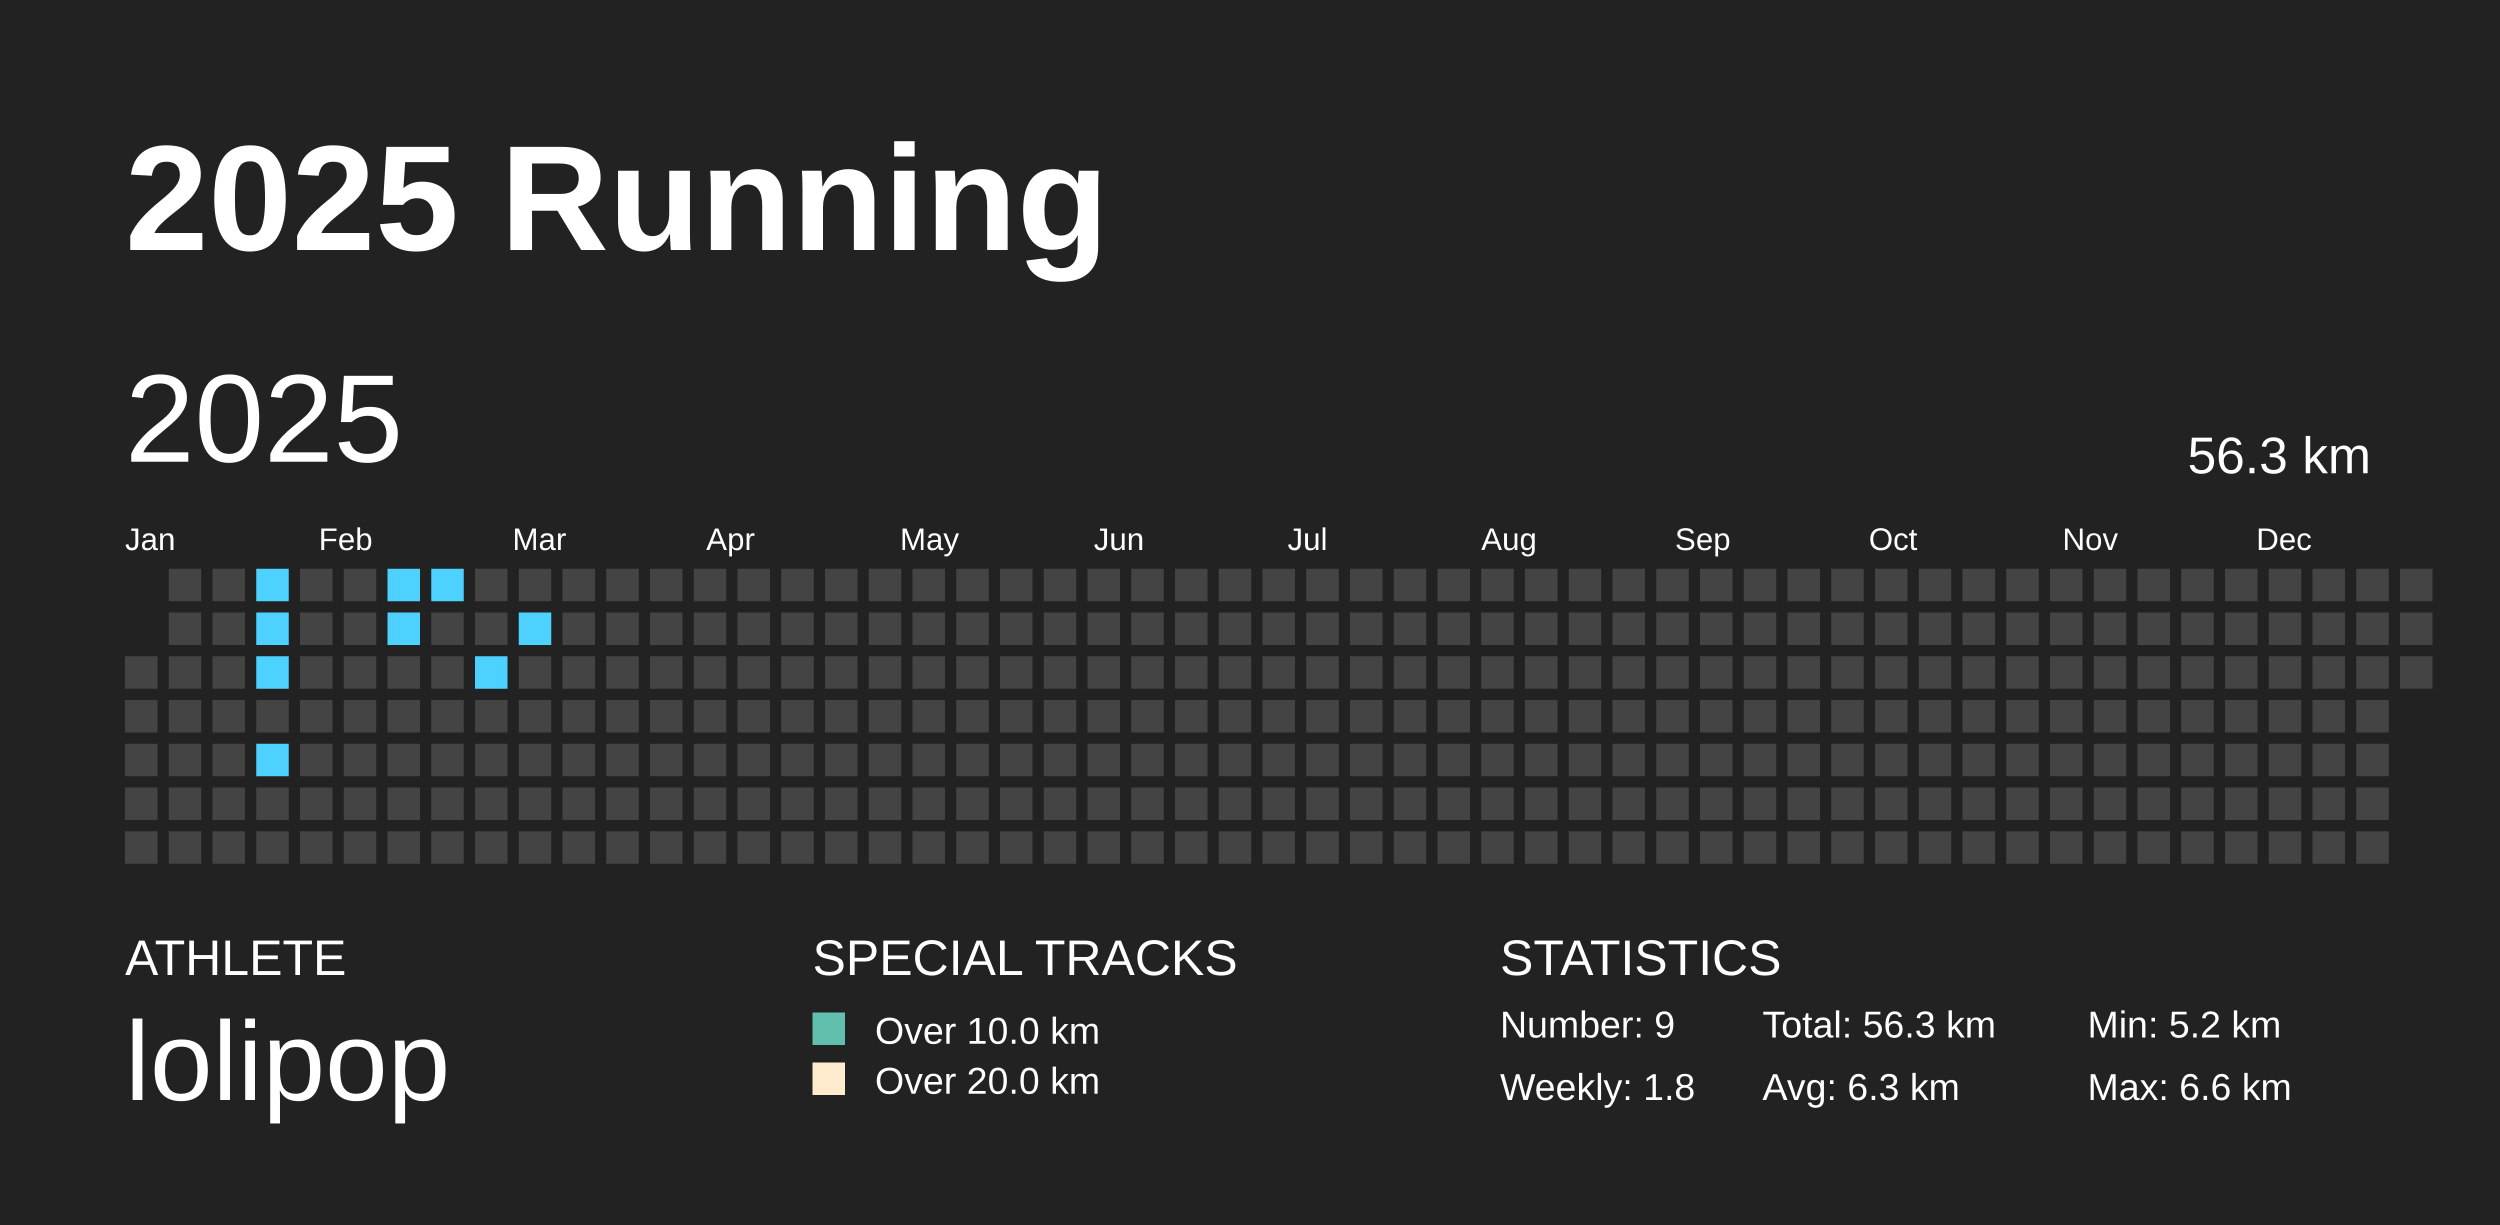
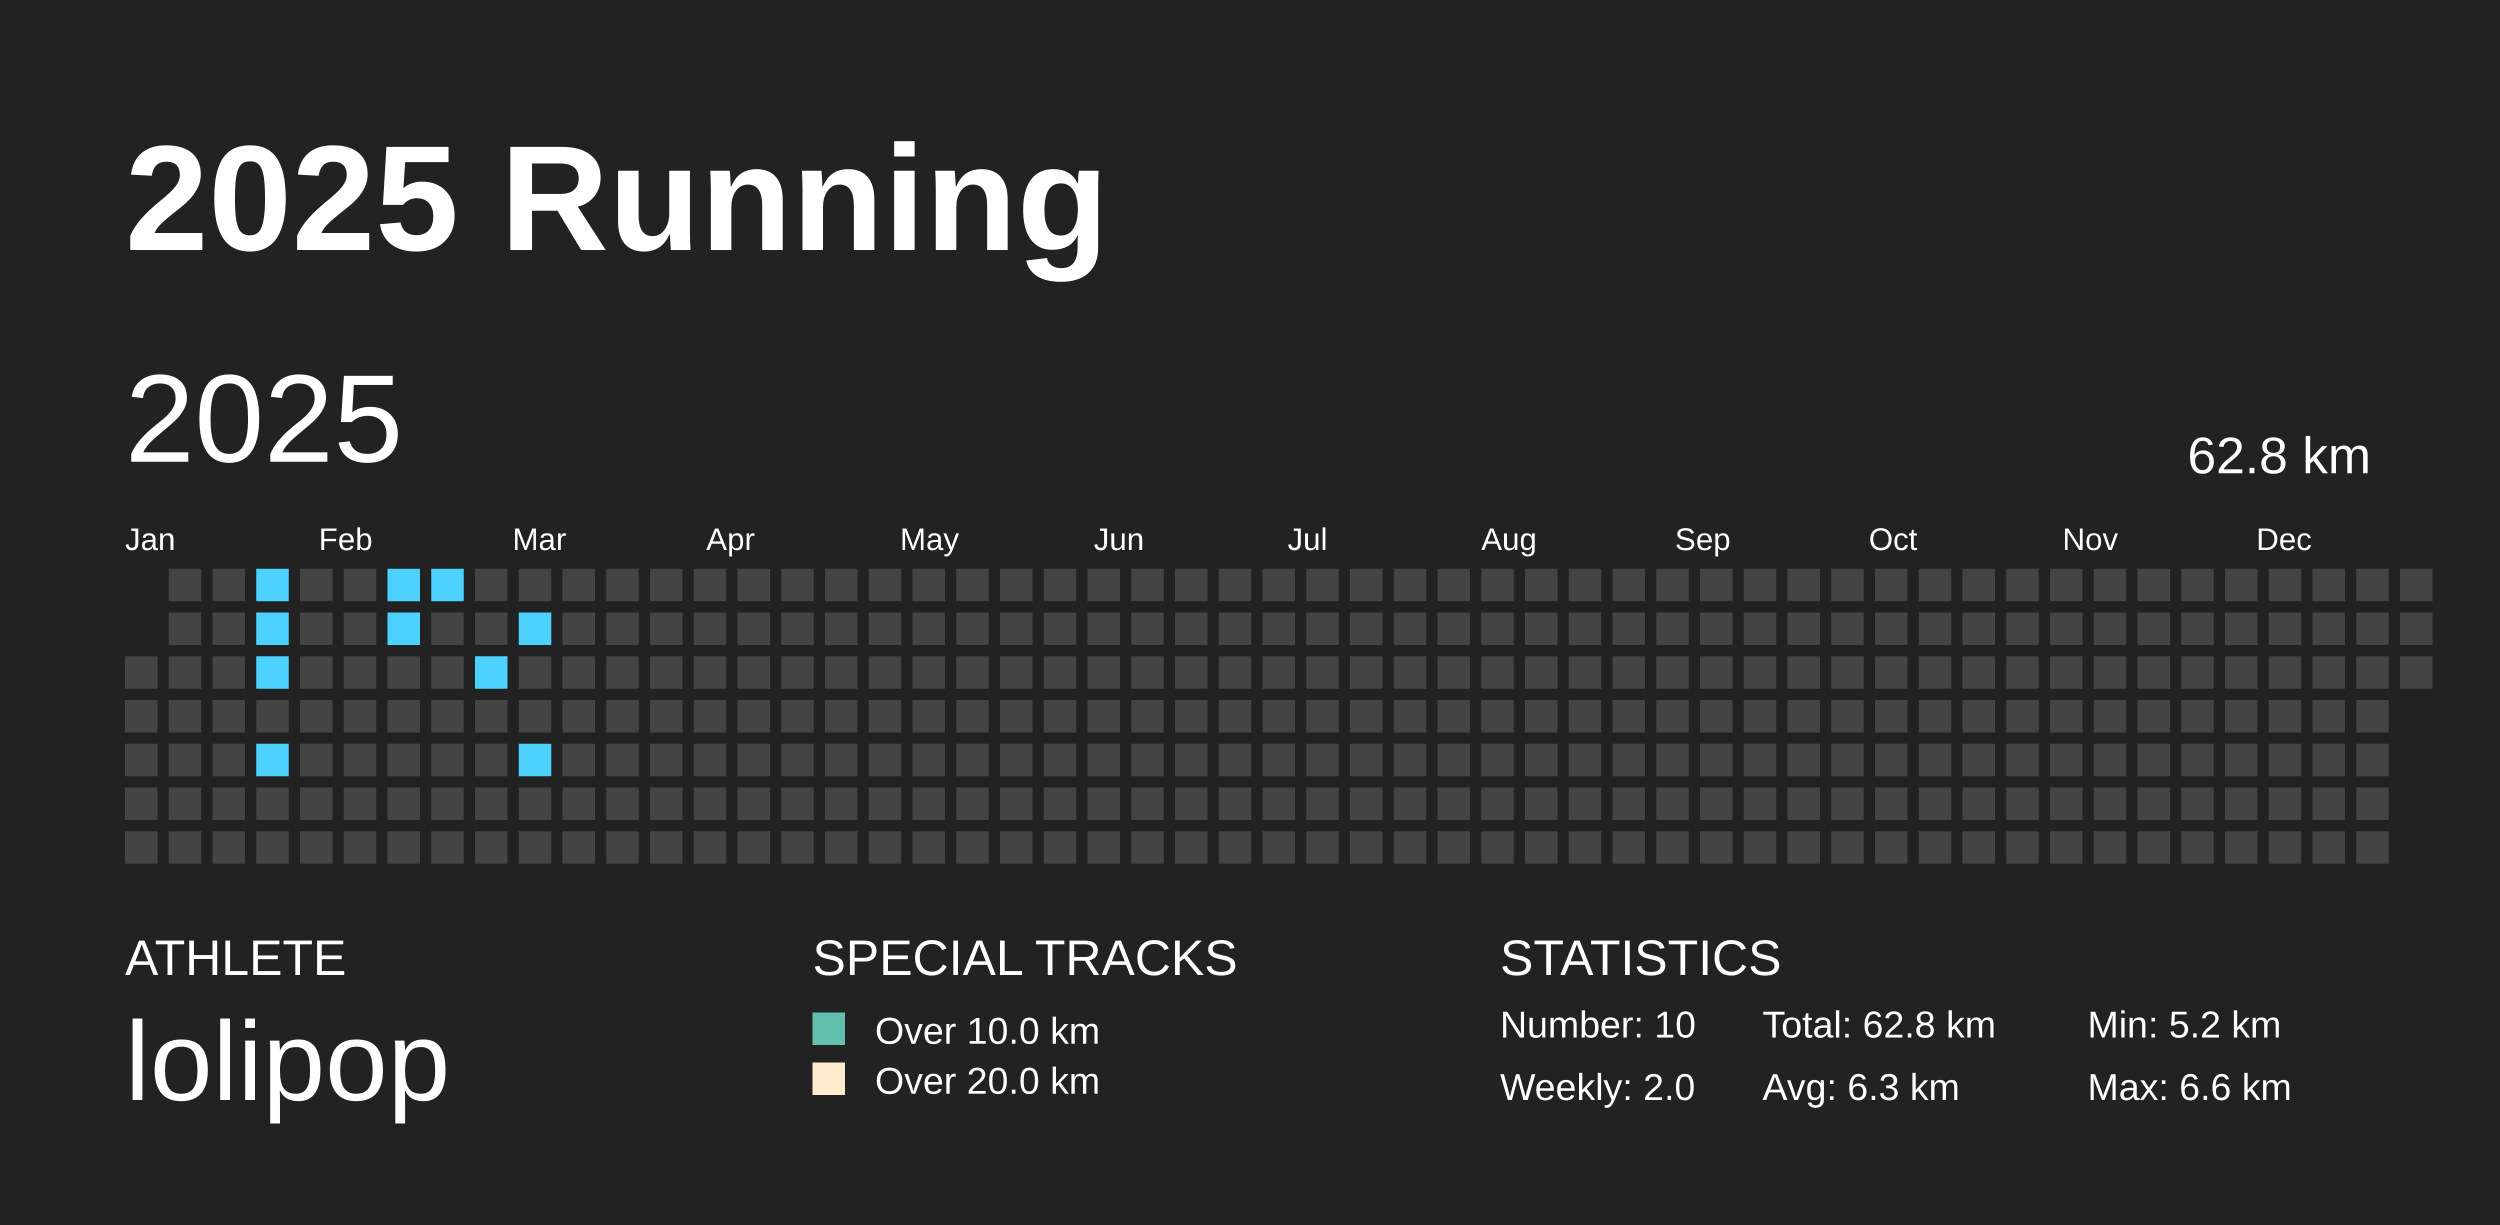
<svg xmlns="http://www.w3.org/2000/svg" baseProfile="full" height="98mm" version="1.1" viewBox="0,0,200,98" width="200mm">
  <defs />
  <rect fill="#222222" height="98" width="200" x="0" y="0" />
  <text fill="#FFFFFF" style="font-size:12px; font-family:Arial; font-weight:bold;" x="10" y="20">2025 Running</text>
  <text fill="#FFFFFF" style="font-size:4px; font-family:Arial" x="10" y="78">ATHLETE</text>
  <text fill="#FFFFFF" style="font-size:9px; font-family:Arial" x="10" y="88">lolipop</text>
  <text fill="#FFFFFF" style="font-size:4px; font-family:Arial" x="65" y="78">SPECIAL TRACKS</text>
  <rect fill="#61bfad" height="2.6" width="2.6" x="65" y="81" />
  <text fill="#FFFFFF" style="font-size:3px; font-family:Arial" x="70" y="83.5">Over 10.0 km</text>
  <rect fill="#ffebcd" height="2.6" width="2.6" x="65" y="85" />
  <text fill="#FFFFFF" style="font-size:3px; font-family:Arial" x="70" y="87.5">Over 20.0 km</text>
  <text fill="#FFFFFF" style="font-size:4px; font-family:Arial" x="120" y="78">STATISTICS</text>
-   <text fill="#FFFFFF" style="font-size:3px; font-family:Arial" x="120" y="83">Number: 9</text>
-   <text fill="#FFFFFF" style="font-size:3px; font-family:Arial" x="120" y="88">Weekly: 1.8</text>
-   <text fill="#FFFFFF" style="font-size:3px; font-family:Arial" x="141" y="83">Total: 56.3 km</text>
+   <text fill="#FFFFFF" style="font-size:3px; font-family:Arial" x="120" y="83">Number: 10</text>
+   <text fill="#FFFFFF" style="font-size:3px; font-family:Arial" x="120" y="88">Weekly: 2.0</text>
+   <text fill="#FFFFFF" style="font-size:3px; font-family:Arial" x="141" y="83">Total: 62.8 km</text>
  <text fill="#FFFFFF" style="font-size:3px; font-family:Arial" x="141" y="88">Avg: 6.3 km</text>
  <text fill="#FFFFFF" style="font-size:3px; font-family:Arial" x="167" y="83">Min: 5.2 km</text>
  <text fill="#FFFFFF" style="font-size:3px; font-family:Arial" x="167" y="88">Max: 6.6 km</text>
  <text dominant-baseline="hanging" fill="#FFFFFF" style="font-size:10.0px; font-family:Arial;" x="10" y="30">2025</text>
-   <text dominant-baseline="hanging" fill="#FFFFFF" style="font-size:4.125px; font-family:Arial;" x="175" y="35">56.3 km</text>
+   <text dominant-baseline="hanging" fill="#FFFFFF" style="font-size:4.125px; font-family:Arial;" x="175" y="35">62.8 km</text>
  <text fill="#FFFFFF" style="font-size:2.5px; font-family:Arial" x="10.0" y="44">Jan</text>
  <text fill="#FFFFFF" style="font-size:2.5px; font-family:Arial" x="25.5" y="44">Feb</text>
  <text fill="#FFFFFF" style="font-size:2.5px; font-family:Arial" x="41.0" y="44">Mar</text>
  <text fill="#FFFFFF" style="font-size:2.5px; font-family:Arial" x="56.5" y="44">Apr</text>
  <text fill="#FFFFFF" style="font-size:2.5px; font-family:Arial" x="72.0" y="44">May</text>
  <text fill="#FFFFFF" style="font-size:2.5px; font-family:Arial" x="87.5" y="44">Jun</text>
  <text fill="#FFFFFF" style="font-size:2.5px; font-family:Arial" x="103.0" y="44">Jul</text>
  <text fill="#FFFFFF" style="font-size:2.5px; font-family:Arial" x="118.5" y="44">Aug</text>
  <text fill="#FFFFFF" style="font-size:2.5px; font-family:Arial" x="134.0" y="44">Sep</text>
  <text fill="#FFFFFF" style="font-size:2.5px; font-family:Arial" x="149.5" y="44">Oct</text>
  <text fill="#FFFFFF" style="font-size:2.5px; font-family:Arial" x="165.0" y="44">Nov</text>
  <text fill="#FFFFFF" style="font-size:2.5px; font-family:Arial" x="180.5" y="44">Dec</text>
  <rect fill="#444444" height="2.6" width="2.6" x="10.0" y="52.5" />
  <rect fill="#444444" height="2.6" width="2.6" x="10.0" y="56.0" />
  <rect fill="#444444" height="2.6" width="2.6" x="10.0" y="59.5" />
  <rect fill="#444444" height="2.6" width="2.6" x="10.0" y="63.0" />
  <rect fill="#444444" height="2.6" width="2.6" x="10.0" y="66.5" />
  <rect fill="#444444" height="2.6" width="2.6" x="13.5" y="45.5" />
  <rect fill="#444444" height="2.6" width="2.6" x="13.5" y="49.0" />
  <rect fill="#444444" height="2.6" width="2.6" x="13.5" y="52.5" />
  <rect fill="#444444" height="2.6" width="2.6" x="13.5" y="56.0" />
  <rect fill="#444444" height="2.6" width="2.6" x="13.5" y="59.5" />
  <rect fill="#444444" height="2.6" width="2.6" x="13.5" y="63.0" />
  <rect fill="#444444" height="2.6" width="2.6" x="13.5" y="66.5" />
  <rect fill="#444444" height="2.6" width="2.6" x="17.0" y="45.5" />
  <rect fill="#444444" height="2.6" width="2.6" x="17.0" y="49.0" />
  <rect fill="#444444" height="2.6" width="2.6" x="17.0" y="52.5" />
  <rect fill="#444444" height="2.6" width="2.6" x="17.0" y="56.0" />
  <rect fill="#444444" height="2.6" width="2.6" x="17.0" y="59.5" />
  <rect fill="#444444" height="2.6" width="2.6" x="17.0" y="63.0" />
  <rect fill="#444444" height="2.6" width="2.6" x="17.0" y="66.5" />
  <rect fill="#4DD2FF" height="2.6" width="2.6" x="20.5" y="45.5" />
  <rect fill="#4DD2FF" height="2.6" width="2.6" x="20.5" y="49.0" />
  <rect fill="#4DD2FF" height="2.6" width="2.6" x="20.5" y="52.5" />
  <rect fill="#444444" height="2.6" width="2.6" x="20.5" y="56.0" />
  <rect fill="#4DD2FF" height="2.6" width="2.6" x="20.5" y="59.5" />
  <rect fill="#444444" height="2.6" width="2.6" x="20.5" y="63.0" />
  <rect fill="#444444" height="2.6" width="2.6" x="20.5" y="66.5" />
  <rect fill="#444444" height="2.6" width="2.6" x="24.0" y="45.5" />
  <rect fill="#444444" height="2.6" width="2.6" x="24.0" y="49.0" />
  <rect fill="#444444" height="2.6" width="2.6" x="24.0" y="52.5" />
  <rect fill="#444444" height="2.6" width="2.6" x="24.0" y="56.0" />
  <rect fill="#444444" height="2.6" width="2.6" x="24.0" y="59.5" />
  <rect fill="#444444" height="2.6" width="2.6" x="24.0" y="63.0" />
  <rect fill="#444444" height="2.6" width="2.6" x="24.0" y="66.5" />
  <rect fill="#444444" height="2.6" width="2.6" x="27.5" y="45.5" />
  <rect fill="#444444" height="2.6" width="2.6" x="27.5" y="49.0" />
  <rect fill="#444444" height="2.6" width="2.6" x="27.5" y="52.5" />
  <rect fill="#444444" height="2.6" width="2.6" x="27.5" y="56.0" />
  <rect fill="#444444" height="2.6" width="2.6" x="27.5" y="59.5" />
  <rect fill="#444444" height="2.6" width="2.6" x="27.5" y="63.0" />
  <rect fill="#444444" height="2.6" width="2.6" x="27.5" y="66.5" />
  <rect fill="#4DD2FF" height="2.6" width="2.6" x="31.0" y="45.5" />
  <rect fill="#4DD2FF" height="2.6" width="2.6" x="31.0" y="49.0" />
  <rect fill="#444444" height="2.6" width="2.6" x="31.0" y="52.5" />
  <rect fill="#444444" height="2.6" width="2.6" x="31.0" y="56.0" />
  <rect fill="#444444" height="2.6" width="2.6" x="31.0" y="59.5" />
  <rect fill="#444444" height="2.6" width="2.6" x="31.0" y="63.0" />
  <rect fill="#444444" height="2.6" width="2.6" x="31.0" y="66.5" />
  <rect fill="#4DD2FF" height="2.6" width="2.6" x="34.5" y="45.5" />
  <rect fill="#444444" height="2.6" width="2.6" x="34.5" y="49.0" />
  <rect fill="#444444" height="2.6" width="2.6" x="34.5" y="52.5" />
  <rect fill="#444444" height="2.6" width="2.6" x="34.5" y="56.0" />
  <rect fill="#444444" height="2.6" width="2.6" x="34.5" y="59.5" />
  <rect fill="#444444" height="2.6" width="2.6" x="34.5" y="63.0" />
  <rect fill="#444444" height="2.6" width="2.6" x="34.5" y="66.5" />
  <rect fill="#444444" height="2.6" width="2.6" x="38.0" y="45.5" />
  <rect fill="#444444" height="2.6" width="2.6" x="38.0" y="49.0" />
  <rect fill="#4DD2FF" height="2.6" width="2.6" x="38.0" y="52.5" />
  <rect fill="#444444" height="2.6" width="2.6" x="38.0" y="56.0" />
  <rect fill="#444444" height="2.6" width="2.6" x="38.0" y="59.5" />
  <rect fill="#444444" height="2.6" width="2.6" x="38.0" y="63.0" />
  <rect fill="#444444" height="2.6" width="2.6" x="38.0" y="66.5" />
  <rect fill="#444444" height="2.6" width="2.6" x="41.5" y="45.5" />
  <rect fill="#4DD2FF" height="2.6" width="2.6" x="41.5" y="49.0" />
  <rect fill="#444444" height="2.6" width="2.6" x="41.5" y="52.5" />
  <rect fill="#444444" height="2.6" width="2.6" x="41.5" y="56.0" />
-   <rect fill="#444444" height="2.6" width="2.6" x="41.5" y="59.5" />
+   <rect fill="#4DD2FF" height="2.6" width="2.6" x="41.5" y="59.5" />
  <rect fill="#444444" height="2.6" width="2.6" x="41.5" y="63.0" />
  <rect fill="#444444" height="2.6" width="2.6" x="41.5" y="66.5" />
  <rect fill="#444444" height="2.6" width="2.6" x="45.0" y="45.5" />
  <rect fill="#444444" height="2.6" width="2.6" x="45.0" y="49.0" />
  <rect fill="#444444" height="2.6" width="2.6" x="45.0" y="52.5" />
  <rect fill="#444444" height="2.6" width="2.6" x="45.0" y="56.0" />
  <rect fill="#444444" height="2.6" width="2.6" x="45.0" y="59.5" />
  <rect fill="#444444" height="2.6" width="2.6" x="45.0" y="63.0" />
  <rect fill="#444444" height="2.6" width="2.6" x="45.0" y="66.5" />
  <rect fill="#444444" height="2.6" width="2.6" x="48.5" y="45.5" />
  <rect fill="#444444" height="2.6" width="2.6" x="48.5" y="49.0" />
  <rect fill="#444444" height="2.6" width="2.6" x="48.5" y="52.5" />
  <rect fill="#444444" height="2.6" width="2.6" x="48.5" y="56.0" />
  <rect fill="#444444" height="2.6" width="2.6" x="48.5" y="59.5" />
  <rect fill="#444444" height="2.6" width="2.6" x="48.5" y="63.0" />
  <rect fill="#444444" height="2.6" width="2.6" x="48.5" y="66.5" />
  <rect fill="#444444" height="2.6" width="2.6" x="52.0" y="45.5" />
  <rect fill="#444444" height="2.6" width="2.6" x="52.0" y="49.0" />
  <rect fill="#444444" height="2.6" width="2.6" x="52.0" y="52.5" />
  <rect fill="#444444" height="2.6" width="2.6" x="52.0" y="56.0" />
  <rect fill="#444444" height="2.6" width="2.6" x="52.0" y="59.5" />
  <rect fill="#444444" height="2.6" width="2.6" x="52.0" y="63.0" />
  <rect fill="#444444" height="2.6" width="2.6" x="52.0" y="66.5" />
  <rect fill="#444444" height="2.6" width="2.6" x="55.5" y="45.5" />
  <rect fill="#444444" height="2.6" width="2.6" x="55.5" y="49.0" />
  <rect fill="#444444" height="2.6" width="2.6" x="55.5" y="52.5" />
  <rect fill="#444444" height="2.6" width="2.6" x="55.5" y="56.0" />
  <rect fill="#444444" height="2.6" width="2.6" x="55.5" y="59.5" />
  <rect fill="#444444" height="2.6" width="2.6" x="55.5" y="63.0" />
  <rect fill="#444444" height="2.6" width="2.6" x="55.5" y="66.5" />
  <rect fill="#444444" height="2.6" width="2.6" x="59.0" y="45.5" />
  <rect fill="#444444" height="2.6" width="2.6" x="59.0" y="49.0" />
  <rect fill="#444444" height="2.6" width="2.6" x="59.0" y="52.5" />
  <rect fill="#444444" height="2.6" width="2.6" x="59.0" y="56.0" />
  <rect fill="#444444" height="2.6" width="2.6" x="59.0" y="59.5" />
  <rect fill="#444444" height="2.6" width="2.6" x="59.0" y="63.0" />
  <rect fill="#444444" height="2.6" width="2.6" x="59.0" y="66.5" />
  <rect fill="#444444" height="2.6" width="2.6" x="62.5" y="45.5" />
  <rect fill="#444444" height="2.6" width="2.6" x="62.5" y="49.0" />
  <rect fill="#444444" height="2.6" width="2.6" x="62.5" y="52.5" />
  <rect fill="#444444" height="2.6" width="2.6" x="62.5" y="56.0" />
  <rect fill="#444444" height="2.6" width="2.6" x="62.5" y="59.5" />
  <rect fill="#444444" height="2.6" width="2.6" x="62.5" y="63.0" />
  <rect fill="#444444" height="2.6" width="2.6" x="62.5" y="66.5" />
  <rect fill="#444444" height="2.6" width="2.6" x="66.0" y="45.5" />
  <rect fill="#444444" height="2.6" width="2.6" x="66.0" y="49.0" />
  <rect fill="#444444" height="2.6" width="2.6" x="66.0" y="52.5" />
  <rect fill="#444444" height="2.6" width="2.6" x="66.0" y="56.0" />
  <rect fill="#444444" height="2.6" width="2.6" x="66.0" y="59.5" />
  <rect fill="#444444" height="2.6" width="2.6" x="66.0" y="63.0" />
  <rect fill="#444444" height="2.6" width="2.6" x="66.0" y="66.5" />
  <rect fill="#444444" height="2.6" width="2.6" x="69.5" y="45.5" />
  <rect fill="#444444" height="2.6" width="2.6" x="69.5" y="49.0" />
  <rect fill="#444444" height="2.6" width="2.6" x="69.5" y="52.5" />
  <rect fill="#444444" height="2.6" width="2.6" x="69.5" y="56.0" />
  <rect fill="#444444" height="2.6" width="2.6" x="69.5" y="59.5" />
  <rect fill="#444444" height="2.6" width="2.6" x="69.5" y="63.0" />
  <rect fill="#444444" height="2.6" width="2.6" x="69.5" y="66.5" />
  <rect fill="#444444" height="2.6" width="2.6" x="73.0" y="45.5" />
  <rect fill="#444444" height="2.6" width="2.6" x="73.0" y="49.0" />
  <rect fill="#444444" height="2.6" width="2.6" x="73.0" y="52.5" />
  <rect fill="#444444" height="2.6" width="2.6" x="73.0" y="56.0" />
  <rect fill="#444444" height="2.6" width="2.6" x="73.0" y="59.5" />
  <rect fill="#444444" height="2.6" width="2.6" x="73.0" y="63.0" />
  <rect fill="#444444" height="2.6" width="2.6" x="73.0" y="66.5" />
  <rect fill="#444444" height="2.6" width="2.6" x="76.5" y="45.5" />
  <rect fill="#444444" height="2.6" width="2.6" x="76.5" y="49.0" />
  <rect fill="#444444" height="2.6" width="2.6" x="76.5" y="52.5" />
  <rect fill="#444444" height="2.6" width="2.6" x="76.5" y="56.0" />
  <rect fill="#444444" height="2.6" width="2.6" x="76.5" y="59.5" />
  <rect fill="#444444" height="2.6" width="2.6" x="76.5" y="63.0" />
  <rect fill="#444444" height="2.6" width="2.6" x="76.5" y="66.5" />
  <rect fill="#444444" height="2.6" width="2.6" x="80.0" y="45.5" />
  <rect fill="#444444" height="2.6" width="2.6" x="80.0" y="49.0" />
  <rect fill="#444444" height="2.6" width="2.6" x="80.0" y="52.5" />
  <rect fill="#444444" height="2.6" width="2.6" x="80.0" y="56.0" />
  <rect fill="#444444" height="2.6" width="2.6" x="80.0" y="59.5" />
  <rect fill="#444444" height="2.6" width="2.6" x="80.0" y="63.0" />
  <rect fill="#444444" height="2.6" width="2.6" x="80.0" y="66.5" />
  <rect fill="#444444" height="2.6" width="2.6" x="83.5" y="45.5" />
  <rect fill="#444444" height="2.6" width="2.6" x="83.5" y="49.0" />
  <rect fill="#444444" height="2.6" width="2.6" x="83.5" y="52.5" />
  <rect fill="#444444" height="2.6" width="2.6" x="83.5" y="56.0" />
  <rect fill="#444444" height="2.6" width="2.6" x="83.5" y="59.5" />
  <rect fill="#444444" height="2.6" width="2.6" x="83.5" y="63.0" />
  <rect fill="#444444" height="2.6" width="2.6" x="83.5" y="66.5" />
  <rect fill="#444444" height="2.6" width="2.6" x="87.0" y="45.5" />
  <rect fill="#444444" height="2.6" width="2.6" x="87.0" y="49.0" />
  <rect fill="#444444" height="2.6" width="2.6" x="87.0" y="52.5" />
  <rect fill="#444444" height="2.6" width="2.6" x="87.0" y="56.0" />
  <rect fill="#444444" height="2.6" width="2.6" x="87.0" y="59.5" />
  <rect fill="#444444" height="2.6" width="2.6" x="87.0" y="63.0" />
  <rect fill="#444444" height="2.6" width="2.6" x="87.0" y="66.5" />
  <rect fill="#444444" height="2.6" width="2.6" x="90.5" y="45.5" />
  <rect fill="#444444" height="2.6" width="2.6" x="90.5" y="49.0" />
  <rect fill="#444444" height="2.6" width="2.6" x="90.5" y="52.5" />
  <rect fill="#444444" height="2.6" width="2.6" x="90.5" y="56.0" />
  <rect fill="#444444" height="2.6" width="2.6" x="90.5" y="59.5" />
  <rect fill="#444444" height="2.6" width="2.6" x="90.5" y="63.0" />
  <rect fill="#444444" height="2.6" width="2.6" x="90.5" y="66.5" />
  <rect fill="#444444" height="2.6" width="2.6" x="94.0" y="45.5" />
  <rect fill="#444444" height="2.6" width="2.6" x="94.0" y="49.0" />
  <rect fill="#444444" height="2.6" width="2.6" x="94.0" y="52.5" />
  <rect fill="#444444" height="2.6" width="2.6" x="94.0" y="56.0" />
  <rect fill="#444444" height="2.6" width="2.6" x="94.0" y="59.5" />
  <rect fill="#444444" height="2.6" width="2.6" x="94.0" y="63.0" />
  <rect fill="#444444" height="2.6" width="2.6" x="94.0" y="66.5" />
  <rect fill="#444444" height="2.6" width="2.6" x="97.5" y="45.5" />
  <rect fill="#444444" height="2.6" width="2.6" x="97.5" y="49.0" />
  <rect fill="#444444" height="2.6" width="2.6" x="97.5" y="52.5" />
  <rect fill="#444444" height="2.6" width="2.6" x="97.5" y="56.0" />
  <rect fill="#444444" height="2.6" width="2.6" x="97.5" y="59.5" />
  <rect fill="#444444" height="2.6" width="2.6" x="97.5" y="63.0" />
  <rect fill="#444444" height="2.6" width="2.6" x="97.5" y="66.5" />
  <rect fill="#444444" height="2.6" width="2.6" x="101.0" y="45.5" />
  <rect fill="#444444" height="2.6" width="2.6" x="101.0" y="49.0" />
  <rect fill="#444444" height="2.6" width="2.6" x="101.0" y="52.5" />
  <rect fill="#444444" height="2.6" width="2.6" x="101.0" y="56.0" />
  <rect fill="#444444" height="2.6" width="2.6" x="101.0" y="59.5" />
  <rect fill="#444444" height="2.6" width="2.6" x="101.0" y="63.0" />
  <rect fill="#444444" height="2.6" width="2.6" x="101.0" y="66.5" />
  <rect fill="#444444" height="2.6" width="2.6" x="104.5" y="45.5" />
  <rect fill="#444444" height="2.6" width="2.6" x="104.5" y="49.0" />
  <rect fill="#444444" height="2.6" width="2.6" x="104.5" y="52.5" />
  <rect fill="#444444" height="2.6" width="2.6" x="104.5" y="56.0" />
  <rect fill="#444444" height="2.6" width="2.6" x="104.5" y="59.5" />
  <rect fill="#444444" height="2.6" width="2.6" x="104.5" y="63.0" />
  <rect fill="#444444" height="2.6" width="2.6" x="104.5" y="66.5" />
  <rect fill="#444444" height="2.6" width="2.6" x="108.0" y="45.5" />
  <rect fill="#444444" height="2.6" width="2.6" x="108.0" y="49.0" />
  <rect fill="#444444" height="2.6" width="2.6" x="108.0" y="52.5" />
  <rect fill="#444444" height="2.6" width="2.6" x="108.0" y="56.0" />
  <rect fill="#444444" height="2.6" width="2.6" x="108.0" y="59.5" />
  <rect fill="#444444" height="2.6" width="2.6" x="108.0" y="63.0" />
  <rect fill="#444444" height="2.6" width="2.6" x="108.0" y="66.5" />
  <rect fill="#444444" height="2.6" width="2.6" x="111.5" y="45.5" />
  <rect fill="#444444" height="2.6" width="2.6" x="111.5" y="49.0" />
  <rect fill="#444444" height="2.6" width="2.6" x="111.5" y="52.5" />
  <rect fill="#444444" height="2.6" width="2.6" x="111.5" y="56.0" />
  <rect fill="#444444" height="2.6" width="2.6" x="111.5" y="59.5" />
  <rect fill="#444444" height="2.6" width="2.6" x="111.5" y="63.0" />
  <rect fill="#444444" height="2.6" width="2.6" x="111.5" y="66.5" />
  <rect fill="#444444" height="2.6" width="2.6" x="115.0" y="45.5" />
  <rect fill="#444444" height="2.6" width="2.6" x="115.0" y="49.0" />
  <rect fill="#444444" height="2.6" width="2.6" x="115.0" y="52.5" />
  <rect fill="#444444" height="2.6" width="2.6" x="115.0" y="56.0" />
  <rect fill="#444444" height="2.6" width="2.6" x="115.0" y="59.5" />
  <rect fill="#444444" height="2.6" width="2.6" x="115.0" y="63.0" />
  <rect fill="#444444" height="2.6" width="2.6" x="115.0" y="66.5" />
  <rect fill="#444444" height="2.6" width="2.6" x="118.5" y="45.5" />
  <rect fill="#444444" height="2.6" width="2.6" x="118.5" y="49.0" />
  <rect fill="#444444" height="2.6" width="2.6" x="118.5" y="52.5" />
  <rect fill="#444444" height="2.6" width="2.6" x="118.5" y="56.0" />
  <rect fill="#444444" height="2.6" width="2.6" x="118.5" y="59.5" />
  <rect fill="#444444" height="2.6" width="2.6" x="118.5" y="63.0" />
  <rect fill="#444444" height="2.6" width="2.6" x="118.5" y="66.5" />
  <rect fill="#444444" height="2.6" width="2.6" x="122.0" y="45.5" />
  <rect fill="#444444" height="2.6" width="2.6" x="122.0" y="49.0" />
  <rect fill="#444444" height="2.6" width="2.6" x="122.0" y="52.5" />
  <rect fill="#444444" height="2.6" width="2.6" x="122.0" y="56.0" />
  <rect fill="#444444" height="2.6" width="2.6" x="122.0" y="59.5" />
  <rect fill="#444444" height="2.6" width="2.6" x="122.0" y="63.0" />
  <rect fill="#444444" height="2.6" width="2.6" x="122.0" y="66.5" />
  <rect fill="#444444" height="2.6" width="2.6" x="125.5" y="45.5" />
  <rect fill="#444444" height="2.6" width="2.6" x="125.5" y="49.0" />
  <rect fill="#444444" height="2.6" width="2.6" x="125.5" y="52.5" />
  <rect fill="#444444" height="2.6" width="2.6" x="125.5" y="56.0" />
  <rect fill="#444444" height="2.6" width="2.6" x="125.5" y="59.5" />
  <rect fill="#444444" height="2.6" width="2.6" x="125.5" y="63.0" />
  <rect fill="#444444" height="2.6" width="2.6" x="125.5" y="66.5" />
  <rect fill="#444444" height="2.6" width="2.6" x="129.0" y="45.5" />
  <rect fill="#444444" height="2.6" width="2.6" x="129.0" y="49.0" />
  <rect fill="#444444" height="2.6" width="2.6" x="129.0" y="52.5" />
  <rect fill="#444444" height="2.6" width="2.6" x="129.0" y="56.0" />
  <rect fill="#444444" height="2.6" width="2.6" x="129.0" y="59.5" />
  <rect fill="#444444" height="2.6" width="2.6" x="129.0" y="63.0" />
  <rect fill="#444444" height="2.6" width="2.6" x="129.0" y="66.5" />
  <rect fill="#444444" height="2.6" width="2.6" x="132.5" y="45.5" />
  <rect fill="#444444" height="2.6" width="2.6" x="132.5" y="49.0" />
  <rect fill="#444444" height="2.6" width="2.6" x="132.5" y="52.5" />
  <rect fill="#444444" height="2.6" width="2.6" x="132.5" y="56.0" />
  <rect fill="#444444" height="2.6" width="2.6" x="132.5" y="59.5" />
  <rect fill="#444444" height="2.6" width="2.6" x="132.5" y="63.0" />
  <rect fill="#444444" height="2.6" width="2.6" x="132.5" y="66.5" />
  <rect fill="#444444" height="2.6" width="2.6" x="136.0" y="45.5" />
  <rect fill="#444444" height="2.6" width="2.6" x="136.0" y="49.0" />
  <rect fill="#444444" height="2.6" width="2.6" x="136.0" y="52.5" />
  <rect fill="#444444" height="2.6" width="2.6" x="136.0" y="56.0" />
  <rect fill="#444444" height="2.6" width="2.6" x="136.0" y="59.5" />
  <rect fill="#444444" height="2.6" width="2.6" x="136.0" y="63.0" />
  <rect fill="#444444" height="2.6" width="2.6" x="136.0" y="66.5" />
  <rect fill="#444444" height="2.6" width="2.6" x="139.5" y="45.5" />
  <rect fill="#444444" height="2.6" width="2.6" x="139.5" y="49.0" />
  <rect fill="#444444" height="2.6" width="2.6" x="139.5" y="52.5" />
  <rect fill="#444444" height="2.6" width="2.6" x="139.5" y="56.0" />
  <rect fill="#444444" height="2.6" width="2.6" x="139.5" y="59.5" />
  <rect fill="#444444" height="2.6" width="2.6" x="139.5" y="63.0" />
  <rect fill="#444444" height="2.6" width="2.6" x="139.5" y="66.5" />
  <rect fill="#444444" height="2.6" width="2.6" x="143.0" y="45.5" />
  <rect fill="#444444" height="2.6" width="2.6" x="143.0" y="49.0" />
  <rect fill="#444444" height="2.6" width="2.6" x="143.0" y="52.5" />
  <rect fill="#444444" height="2.6" width="2.6" x="143.0" y="56.0" />
  <rect fill="#444444" height="2.6" width="2.6" x="143.0" y="59.5" />
  <rect fill="#444444" height="2.6" width="2.6" x="143.0" y="63.0" />
  <rect fill="#444444" height="2.6" width="2.6" x="143.0" y="66.5" />
  <rect fill="#444444" height="2.6" width="2.6" x="146.5" y="45.5" />
  <rect fill="#444444" height="2.6" width="2.6" x="146.5" y="49.0" />
  <rect fill="#444444" height="2.6" width="2.6" x="146.5" y="52.5" />
  <rect fill="#444444" height="2.6" width="2.6" x="146.5" y="56.0" />
  <rect fill="#444444" height="2.6" width="2.6" x="146.5" y="59.5" />
  <rect fill="#444444" height="2.6" width="2.6" x="146.5" y="63.0" />
  <rect fill="#444444" height="2.6" width="2.6" x="146.5" y="66.5" />
  <rect fill="#444444" height="2.6" width="2.6" x="150.0" y="45.5" />
  <rect fill="#444444" height="2.6" width="2.6" x="150.0" y="49.0" />
  <rect fill="#444444" height="2.6" width="2.6" x="150.0" y="52.5" />
  <rect fill="#444444" height="2.6" width="2.6" x="150.0" y="56.0" />
  <rect fill="#444444" height="2.6" width="2.6" x="150.0" y="59.5" />
  <rect fill="#444444" height="2.6" width="2.6" x="150.0" y="63.0" />
  <rect fill="#444444" height="2.6" width="2.6" x="150.0" y="66.5" />
  <rect fill="#444444" height="2.6" width="2.6" x="153.5" y="45.5" />
  <rect fill="#444444" height="2.6" width="2.6" x="153.5" y="49.0" />
  <rect fill="#444444" height="2.6" width="2.6" x="153.5" y="52.5" />
  <rect fill="#444444" height="2.6" width="2.6" x="153.5" y="56.0" />
  <rect fill="#444444" height="2.6" width="2.6" x="153.5" y="59.5" />
  <rect fill="#444444" height="2.6" width="2.6" x="153.5" y="63.0" />
  <rect fill="#444444" height="2.6" width="2.6" x="153.5" y="66.5" />
  <rect fill="#444444" height="2.6" width="2.6" x="157.0" y="45.5" />
  <rect fill="#444444" height="2.6" width="2.6" x="157.0" y="49.0" />
  <rect fill="#444444" height="2.6" width="2.6" x="157.0" y="52.5" />
  <rect fill="#444444" height="2.6" width="2.6" x="157.0" y="56.0" />
  <rect fill="#444444" height="2.6" width="2.6" x="157.0" y="59.5" />
  <rect fill="#444444" height="2.6" width="2.6" x="157.0" y="63.0" />
  <rect fill="#444444" height="2.6" width="2.6" x="157.0" y="66.5" />
  <rect fill="#444444" height="2.6" width="2.6" x="160.5" y="45.5" />
  <rect fill="#444444" height="2.6" width="2.6" x="160.5" y="49.0" />
  <rect fill="#444444" height="2.6" width="2.6" x="160.5" y="52.5" />
  <rect fill="#444444" height="2.6" width="2.6" x="160.5" y="56.0" />
  <rect fill="#444444" height="2.6" width="2.6" x="160.5" y="59.5" />
  <rect fill="#444444" height="2.6" width="2.6" x="160.5" y="63.0" />
  <rect fill="#444444" height="2.6" width="2.6" x="160.5" y="66.5" />
  <rect fill="#444444" height="2.6" width="2.6" x="164.0" y="45.5" />
  <rect fill="#444444" height="2.6" width="2.6" x="164.0" y="49.0" />
  <rect fill="#444444" height="2.6" width="2.6" x="164.0" y="52.5" />
  <rect fill="#444444" height="2.6" width="2.6" x="164.0" y="56.0" />
  <rect fill="#444444" height="2.6" width="2.6" x="164.0" y="59.5" />
  <rect fill="#444444" height="2.6" width="2.6" x="164.0" y="63.0" />
  <rect fill="#444444" height="2.6" width="2.6" x="164.0" y="66.5" />
  <rect fill="#444444" height="2.6" width="2.6" x="167.5" y="45.5" />
  <rect fill="#444444" height="2.6" width="2.6" x="167.5" y="49.0" />
  <rect fill="#444444" height="2.6" width="2.6" x="167.5" y="52.5" />
  <rect fill="#444444" height="2.6" width="2.6" x="167.5" y="56.0" />
  <rect fill="#444444" height="2.6" width="2.6" x="167.5" y="59.5" />
  <rect fill="#444444" height="2.6" width="2.6" x="167.5" y="63.0" />
  <rect fill="#444444" height="2.6" width="2.6" x="167.5" y="66.5" />
  <rect fill="#444444" height="2.6" width="2.6" x="171.0" y="45.5" />
  <rect fill="#444444" height="2.6" width="2.6" x="171.0" y="49.0" />
  <rect fill="#444444" height="2.6" width="2.6" x="171.0" y="52.5" />
  <rect fill="#444444" height="2.6" width="2.6" x="171.0" y="56.0" />
  <rect fill="#444444" height="2.6" width="2.6" x="171.0" y="59.5" />
  <rect fill="#444444" height="2.6" width="2.6" x="171.0" y="63.0" />
  <rect fill="#444444" height="2.6" width="2.6" x="171.0" y="66.5" />
  <rect fill="#444444" height="2.6" width="2.6" x="174.5" y="45.5" />
  <rect fill="#444444" height="2.6" width="2.6" x="174.5" y="49.0" />
  <rect fill="#444444" height="2.6" width="2.6" x="174.5" y="52.5" />
  <rect fill="#444444" height="2.6" width="2.6" x="174.5" y="56.0" />
  <rect fill="#444444" height="2.6" width="2.6" x="174.5" y="59.5" />
  <rect fill="#444444" height="2.6" width="2.6" x="174.5" y="63.0" />
  <rect fill="#444444" height="2.6" width="2.6" x="174.5" y="66.5" />
  <rect fill="#444444" height="2.6" width="2.6" x="178.0" y="45.5" />
  <rect fill="#444444" height="2.6" width="2.6" x="178.0" y="49.0" />
  <rect fill="#444444" height="2.6" width="2.6" x="178.0" y="52.5" />
  <rect fill="#444444" height="2.6" width="2.6" x="178.0" y="56.0" />
  <rect fill="#444444" height="2.6" width="2.6" x="178.0" y="59.5" />
  <rect fill="#444444" height="2.6" width="2.6" x="178.0" y="63.0" />
  <rect fill="#444444" height="2.6" width="2.6" x="178.0" y="66.5" />
  <rect fill="#444444" height="2.6" width="2.6" x="181.5" y="45.5" />
  <rect fill="#444444" height="2.6" width="2.6" x="181.5" y="49.0" />
  <rect fill="#444444" height="2.6" width="2.6" x="181.5" y="52.5" />
  <rect fill="#444444" height="2.6" width="2.6" x="181.5" y="56.0" />
  <rect fill="#444444" height="2.6" width="2.6" x="181.5" y="59.5" />
  <rect fill="#444444" height="2.6" width="2.6" x="181.5" y="63.0" />
  <rect fill="#444444" height="2.6" width="2.6" x="181.5" y="66.5" />
  <rect fill="#444444" height="2.6" width="2.6" x="185.0" y="45.5" />
  <rect fill="#444444" height="2.6" width="2.6" x="185.0" y="49.0" />
  <rect fill="#444444" height="2.6" width="2.6" x="185.0" y="52.5" />
  <rect fill="#444444" height="2.6" width="2.6" x="185.0" y="56.0" />
  <rect fill="#444444" height="2.6" width="2.6" x="185.0" y="59.5" />
  <rect fill="#444444" height="2.6" width="2.6" x="185.0" y="63.0" />
  <rect fill="#444444" height="2.6" width="2.6" x="185.0" y="66.5" />
  <rect fill="#444444" height="2.6" width="2.6" x="188.5" y="45.5" />
  <rect fill="#444444" height="2.6" width="2.6" x="188.5" y="49.0" />
  <rect fill="#444444" height="2.6" width="2.6" x="188.5" y="52.5" />
  <rect fill="#444444" height="2.6" width="2.6" x="188.5" y="56.0" />
  <rect fill="#444444" height="2.6" width="2.6" x="188.5" y="59.5" />
  <rect fill="#444444" height="2.6" width="2.6" x="188.5" y="63.0" />
  <rect fill="#444444" height="2.6" width="2.6" x="188.5" y="66.5" />
  <rect fill="#444444" height="2.6" width="2.6" x="192.0" y="45.5" />
  <rect fill="#444444" height="2.6" width="2.6" x="192.0" y="49.0" />
  <rect fill="#444444" height="2.6" width="2.6" x="192.0" y="52.5" />
</svg>
